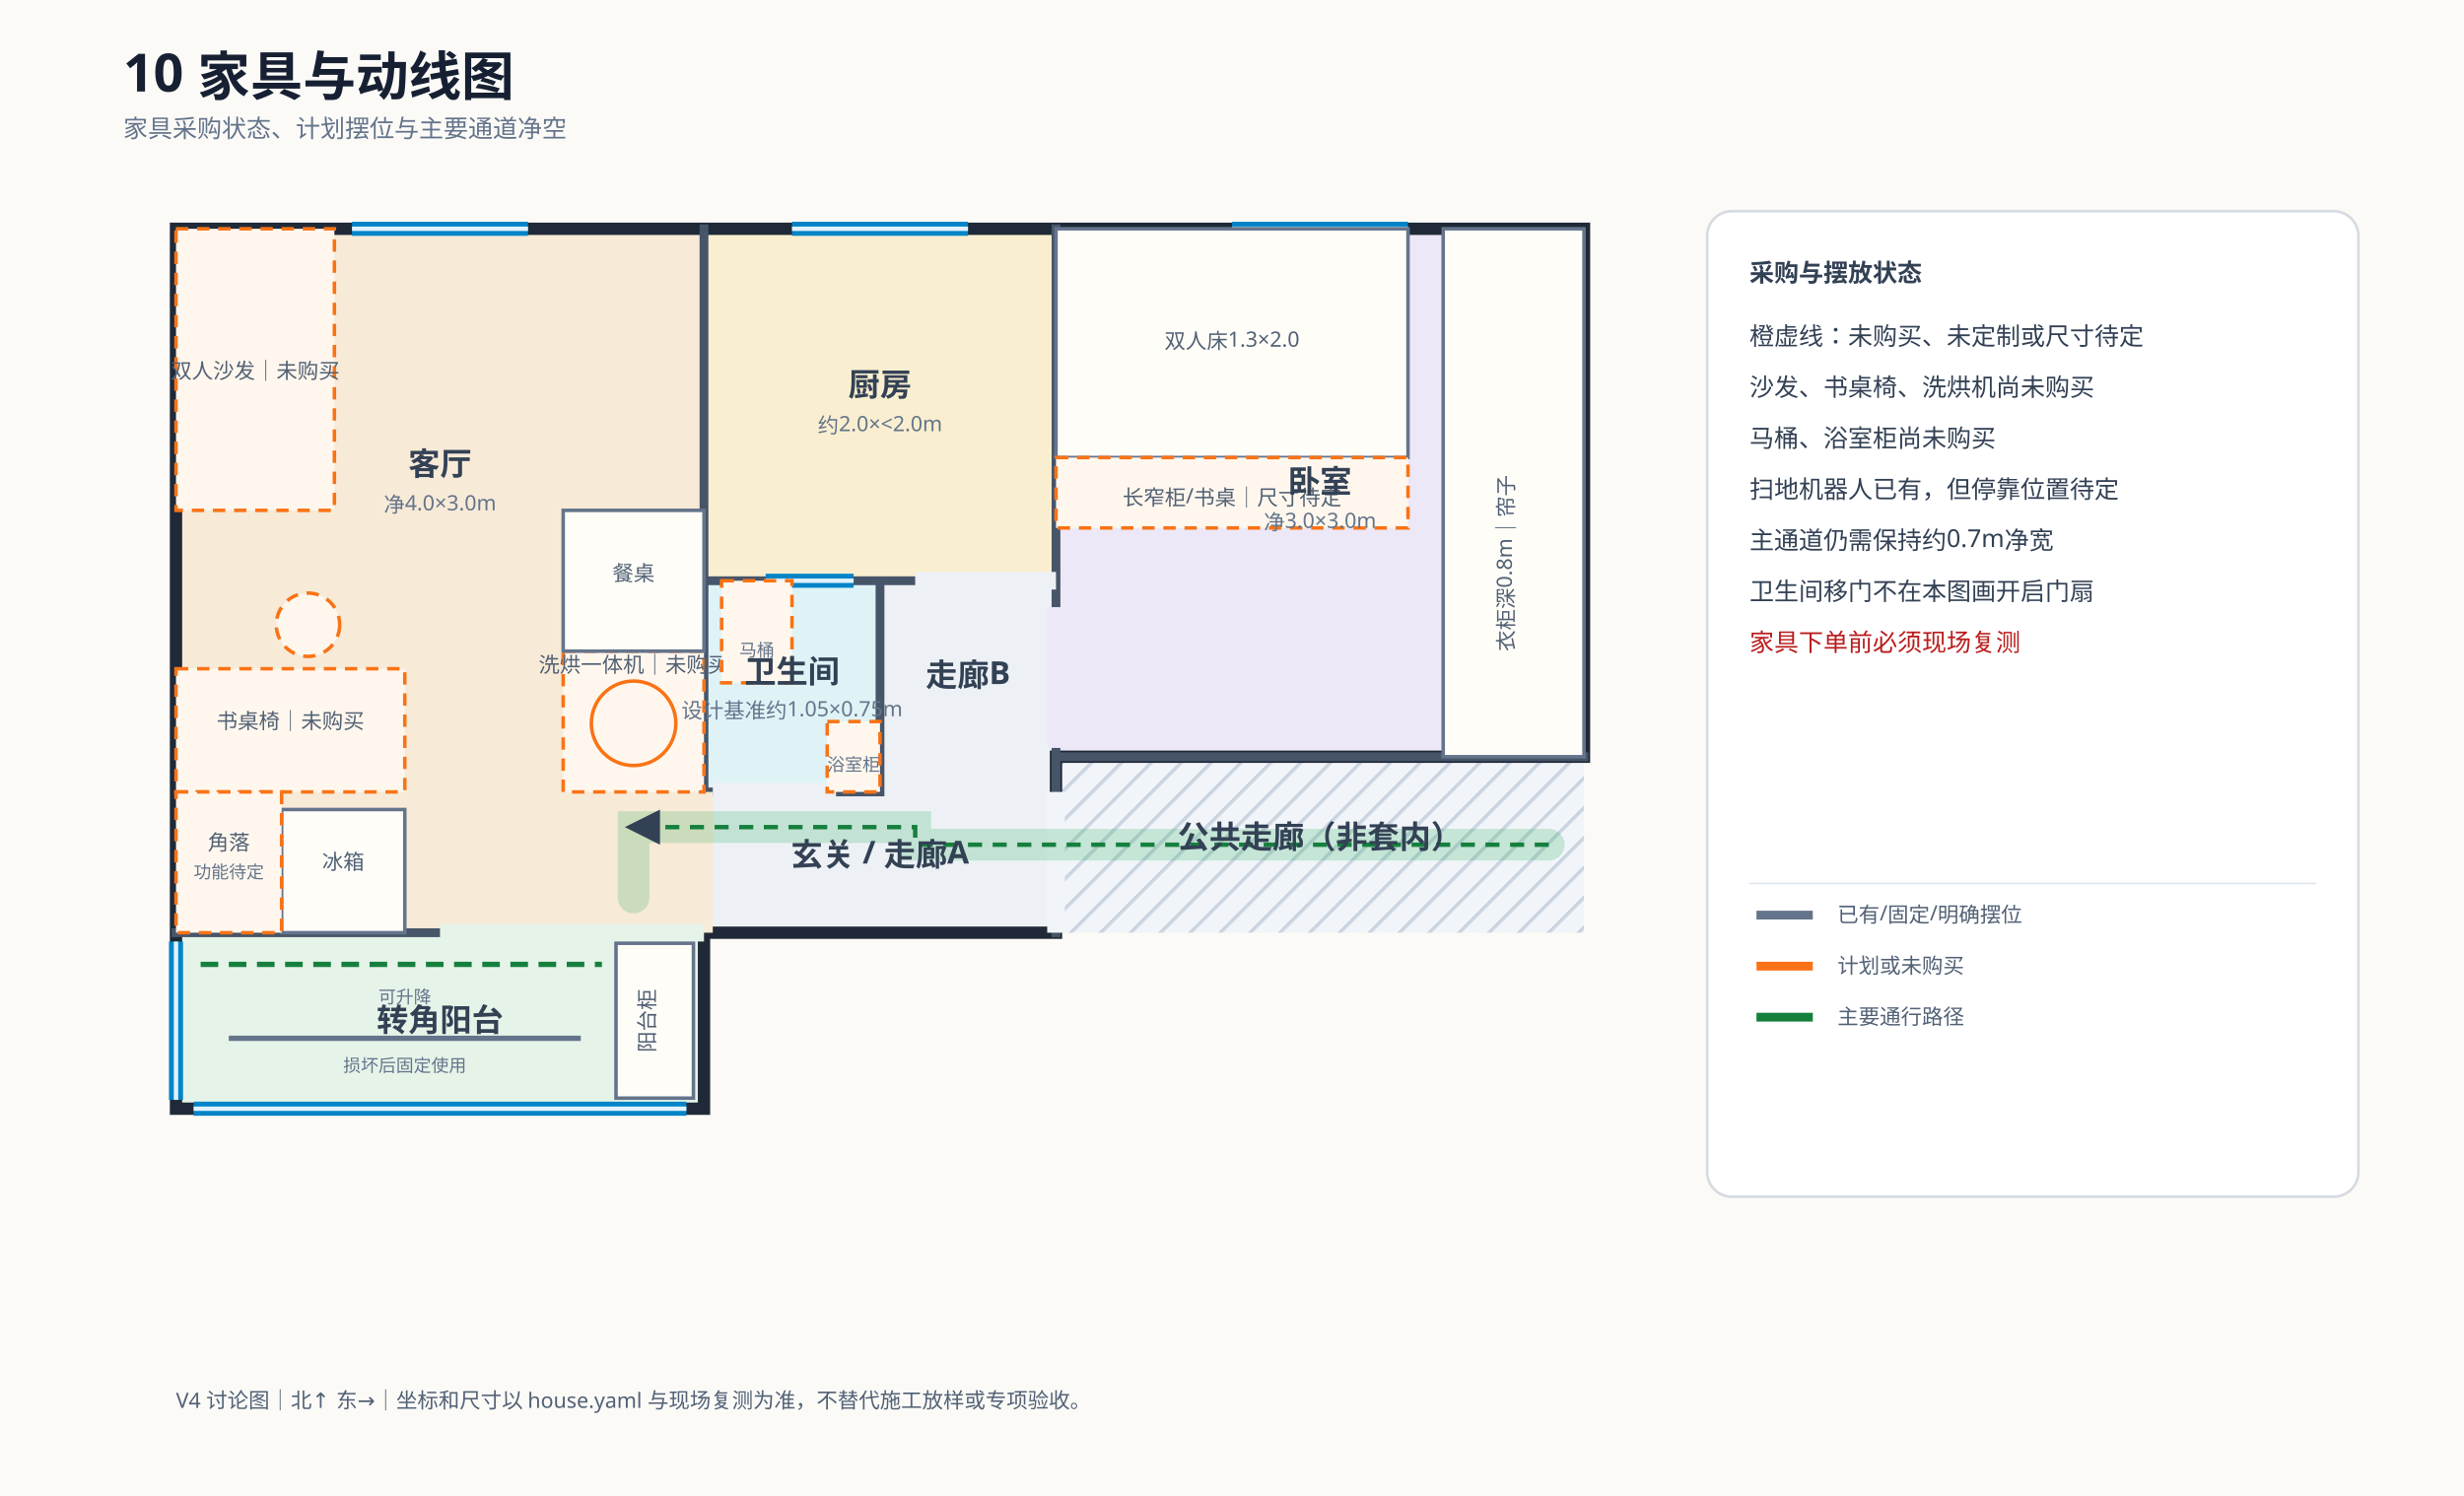
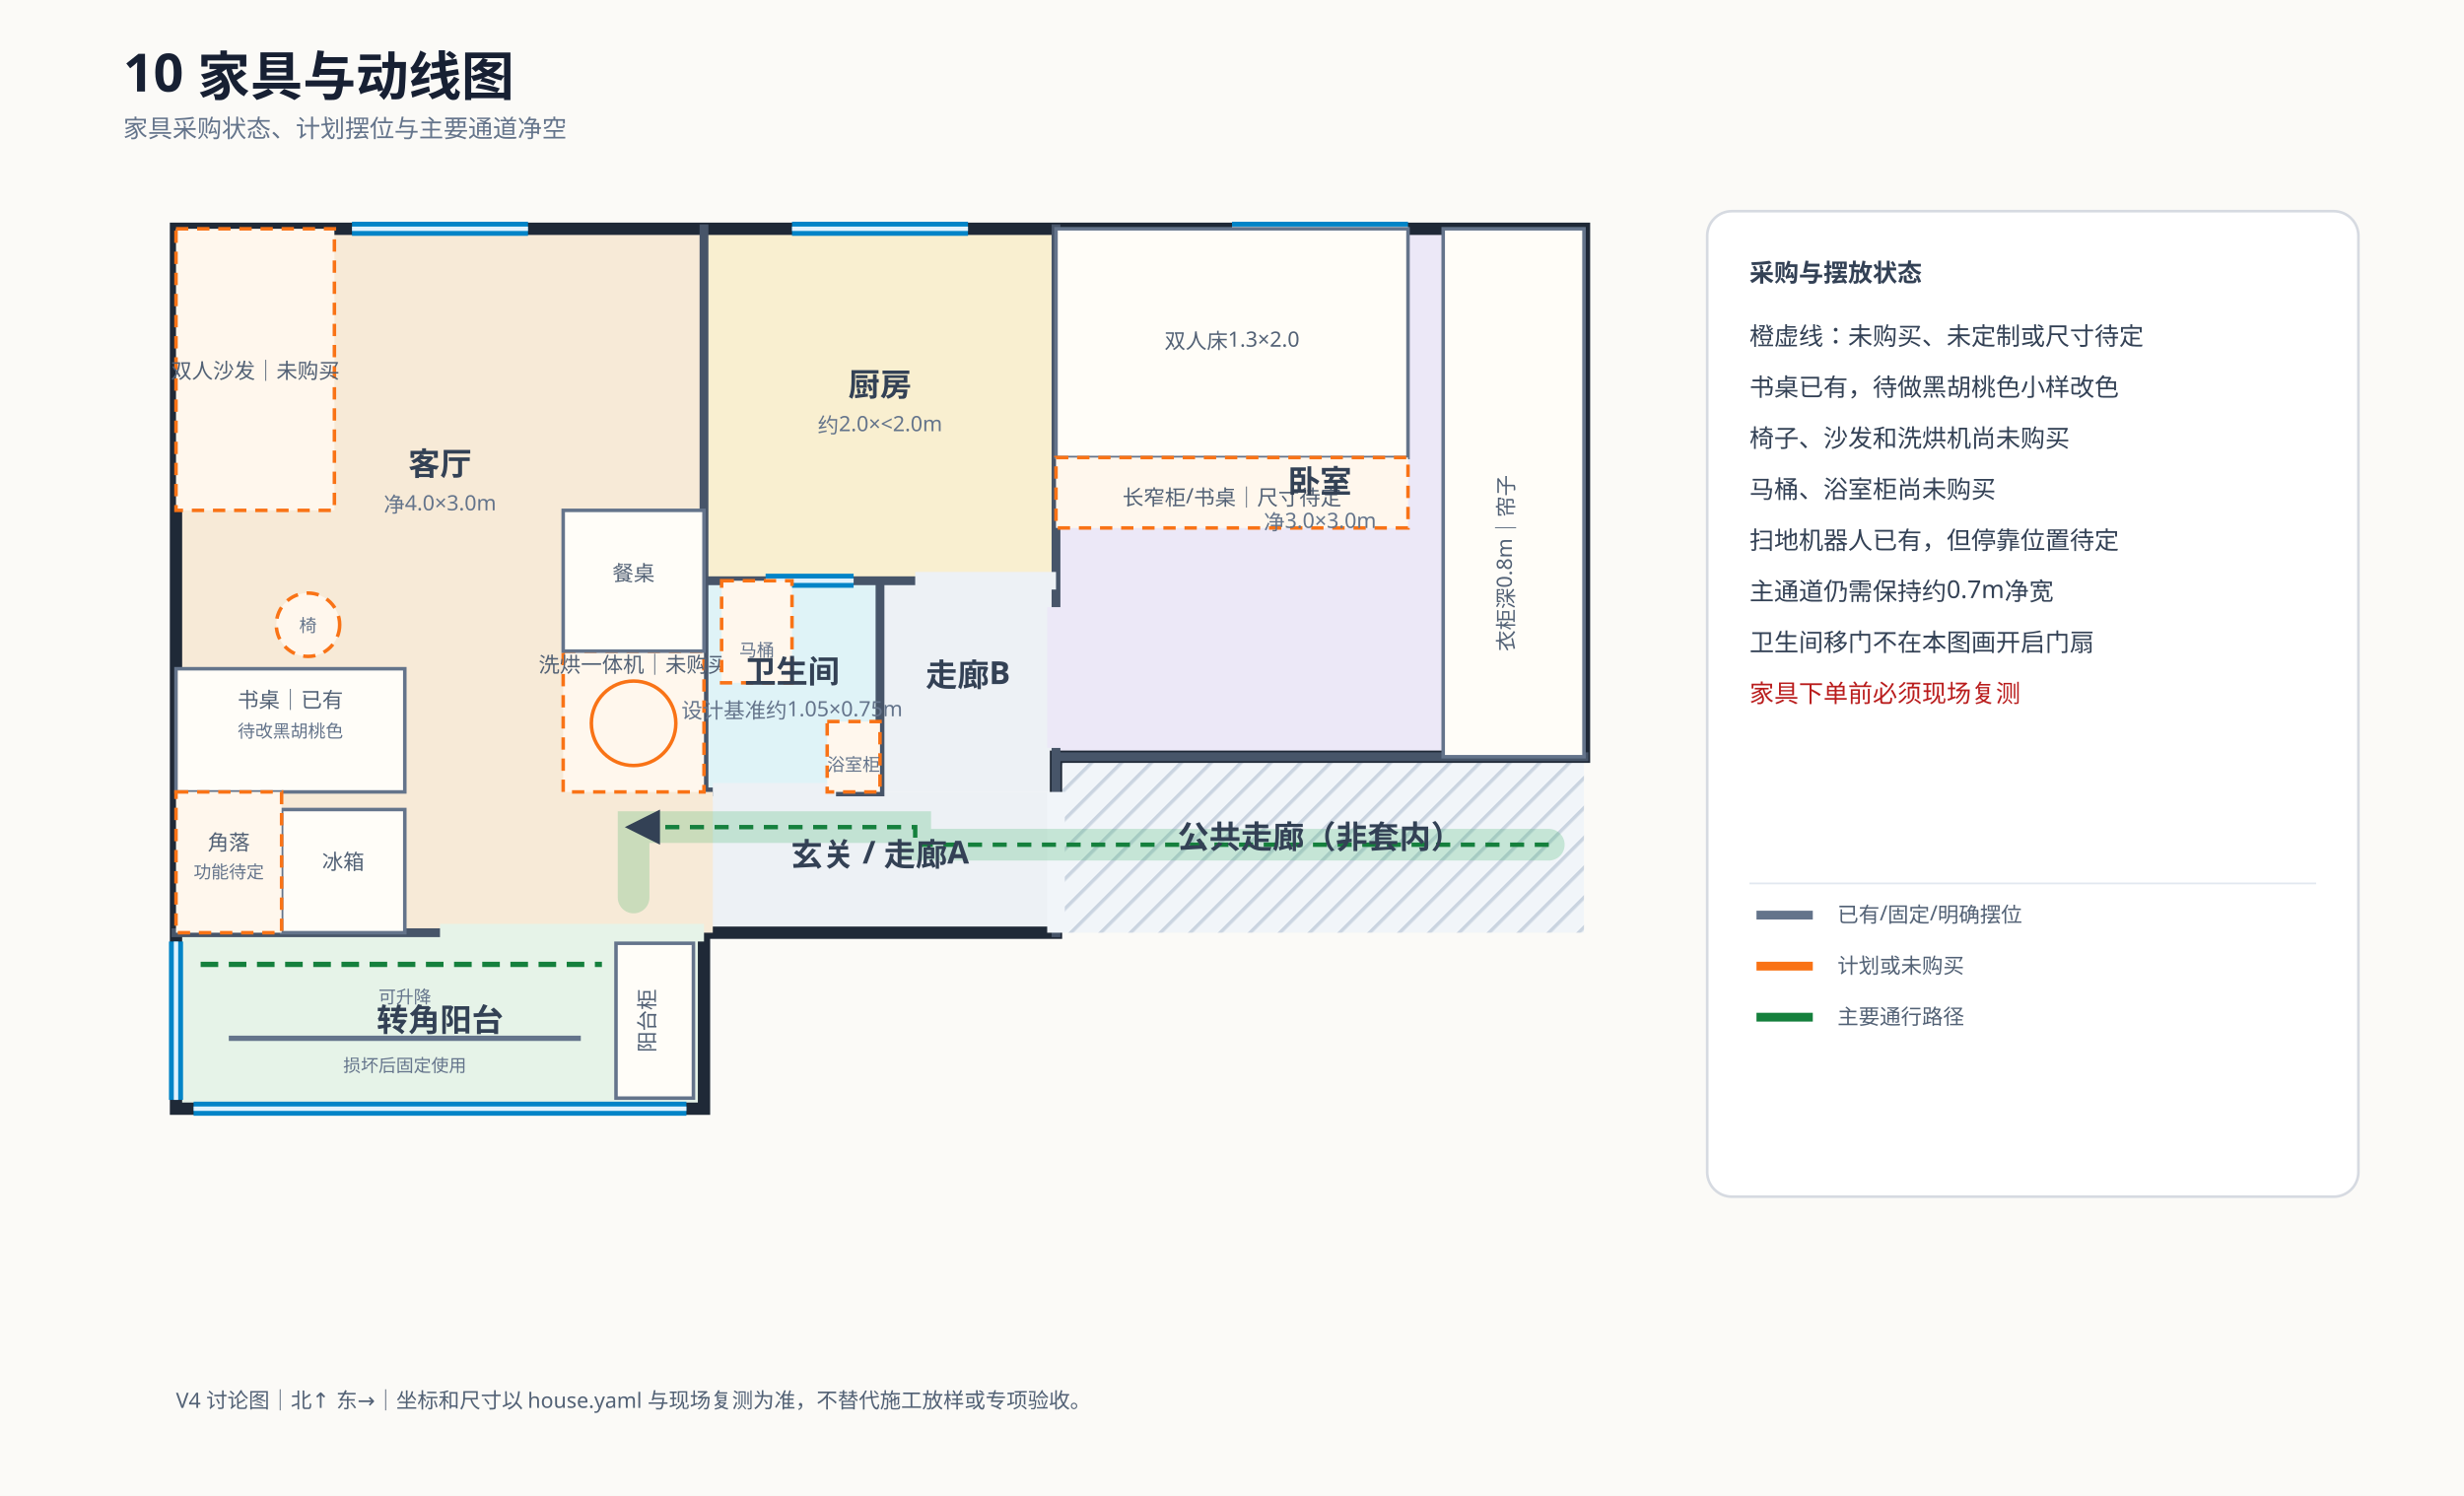
<svg xmlns="http://www.w3.org/2000/svg" width="1400" height="850" viewBox="0 0 1400 850" data-diagram-role="furniture-circulation" role="img">
  <defs>
    <pattern id="hatch" width="12" height="12" patternUnits="userSpaceOnUse" patternTransform="rotate(45)">
      <rect width="12" height="12" fill="#f1f5f9" />
      <line y2="12" stroke="#cbd5e1" stroke-width="4" />
    </pattern>
    <pattern id="danger" width="10" height="10" patternUnits="userSpaceOnUse" patternTransform="rotate(45)">
      <rect width="10" height="10" fill="#fff1f2" />
      <line y2="10" stroke="#fecaca" stroke-width="3" />
    </pattern>
    <marker id="arrow" markerWidth="8" markerHeight="8" refX="6" refY="4" orient="auto">
      <path d="M0 0L8 4 0 8z" fill="#334155" />
    </marker>
    <marker id="blue-arrow" markerWidth="8" markerHeight="8" refX="6" refY="4" orient="auto">
      <path d="M0 0L8 4 0 8z" fill="#2563eb" />
    </marker>
    <style>
    text{font-family:"Source Han Sans SC","Heiti SC","Arial Unicode MS",sans-serif}
    .wall{fill:none;stroke:#1f2937;stroke-width:7;stroke-linecap:square;stroke-linejoin:miter}
    .iw{fill:none;stroke:#475569;stroke-width:5;stroke-linecap:square}
    .win{stroke:#0284c7;stroke-width:8}.winc{stroke:#e0f2fe;stroke-width:2.5}
    .title{font-size:30px;font-weight:750;fill:#172033}.subtitle{font-size:14px;fill:#64748b}
    .room{font-size:18px;font-weight:750;fill:#334155;text-anchor:middle}.roomsub{font-size:12px;fill:#64748b;text-anchor:middle}
    .note{font-size:14px;fill:#334155}.small{font-size:12px;fill:#526175}.micro{font-size:10px;fill:#64748b}
    .panel{fill:#fff;stroke:#d6dae1;stroke-width:1.5}.fixed{fill:#fffdf8;stroke:#64748b;stroke-width:2}
    .planned{fill:#fff7ed;stroke:#f97316;stroke-width:2;stroke-dasharray:7 5}
    .water{fill:none;stroke:#0284c7;stroke-width:4}.hot{fill:none;stroke:#dc2626;stroke-width:4}
    .drain{fill:none;stroke:#0f766e;stroke-width:5}.gas{fill:none;stroke:#ea580c;stroke-width:4}
    .power{fill:none;stroke:#2563eb;stroke-width:3}.network{fill:none;stroke:#7c3aed;stroke-width:3;stroke-dasharray:7 5}
    .danger{fill:#fff1f2;stroke:#dc2626;stroke-width:2}.cat{fill:none;stroke:#16a34a;stroke-width:6;stroke-dasharray:8 5}
    .dim{fill:none;stroke:#64748b;stroke-width:1.5}.dimtext{font-size:12px;fill:#475569;text-anchor:middle}
    .center{text-anchor:middle}.bold{font-weight:700}.orange{fill:#c2410c}.red{fill:#b91c1c}.blue{fill:#1d4ed8}.green{fill:#15803d}.purple{fill:#6d28d9}
  </style>
  </defs>
  <rect width="1400" height="850" fill="#fbfaf7" />
  <text x="70" y="52" class="title">10 家具与动线图</text>
  <text x="70" y="78" class="subtitle">家具采购状态、计划摆位与主要通道净空</text>
  <rect x="100" y="130" width="300" height="400" fill="#f7ead7" />
  <rect x="100" y="530" width="300" height="100" fill="#e6f3e8" />
  <rect x="400" y="130" width="200" height="200" fill="#f9efd0" />
  <rect x="400" y="330" width="100" height="120" fill="#dff3f7" />
  <rect x="500" y="330" width="100" height="120" fill="#edf1f5" />
  <rect x="400" y="450" width="200" height="80" fill="#edf1f5" />
  <rect x="600" y="130" width="300" height="300" fill="#ece8f7" />
  <rect x="600" y="430" width="300" height="100" fill="url(#hatch)" />
  <path class="wall" d="M100 130H900V430H600V530H400V630H100Z" />
  <path class="iw" d="M400 130V450M400 330H520M500 330V450M400 450H405M475 450H500M600 130V345M600 425V530M600 430H900M100 530H250" />
  <g data-connection="hall-a-b-open" />
  <path d="M400 450V530" stroke="#f7ead7" stroke-width="10" />
  <path d="M520 330H600" stroke="#edf1f5" stroke-width="10" />
  <path d="M405 450H475" stroke="#edf1f5" stroke-width="10" />
  <path d="M600 345V425" stroke="#ece8f7" stroke-width="10" />
  <path d="M600 450V530" stroke="#f1f5f9" stroke-width="10" />
  <path d="M250 530H400" stroke="#e6f3e8" stroke-width="10" />
  <path class="win" d="M200 130H300M450 130H550M700 130H800M100 535V625M110 630H390M435 330H485" />
  <path class="winc" d="M200 130H300M450 130H550M700 130H800M100 535V625M110 630H390M435 330H485" />
  <path d="M880 480H520V470H360V510" fill="none" stroke="#16a34a" stroke-width="18" opacity=".20" stroke-linecap="round" />
  <path d="M880 480H520V470H360" fill="none" stroke="#15803d" stroke-width="2.5" stroke-dasharray="8 6" marker-end="url(#arrow)" />
  <rect x="100" y="130" width="90" height="160" class="planned" data-status="not-purchased" />
  <text x="145" y="215" class="small center">双人沙发｜未购买</text>
-   <rect x="100" y="380" width="130" height="70" class="planned" data-status="not-purchased" />
-   <text x="165" y="414" class="small center">书桌椅｜未购买</text>
+   <rect x="100" y="380" width="130" height="70" class="fixed" data-status="existing-to-refinish" />
+   <text x="165" y="402" class="small center">书桌｜已有</text>
+   <text x="165" y="419" class="micro center">待改黑胡桃色</text>
  <circle cx="175" cy="355" r="18" class="planned" data-status="not-purchased" />
+   <text x="175" y="359" class="micro center">椅</text>
  <rect x="160" y="460" width="70" height="70" class="fixed" />
  <text x="195" y="494" class="small center">冰箱</text>
  <rect x="100" y="450" width="60" height="80" class="planned" />
  <text x="130" y="483" class="small center">角落</text>
  <text x="130" y="499" class="micro center">功能待定</text>
  <rect x="320" y="370" width="80" height="80" class="planned" data-status="not-purchased" />
  <circle cx="360" cy="411" r="24" fill="none" stroke="#f97316" stroke-width="2" />
  <text x="360" y="382" class="small center">洗烘一体机｜未购买</text>
  <rect x="320" y="290" width="80" height="80" class="fixed" />
  <text x="360" y="330" class="small center">餐桌</text>
  <rect x="600" y="130" width="200" height="130" class="fixed" />
  <text x="700" y="198" class="small center">双人床1.3×2.0</text>
  <rect x="820" y="130" width="80" height="300" class="fixed" />
  <text x="860" y="320" class="small center" transform="rotate(-90 860 320)">衣柜深0.8m｜帘子</text>
  <rect x="600" y="260" width="200" height="40" class="planned" />
  <text x="700" y="287" class="small center">长窄柜/书桌｜尺寸待定</text>
  <rect x="410" y="330" width="40" height="58" class="planned" data-status="not-purchased" />
  <text x="430" y="373" class="micro center">马桶</text>
  <rect x="470" y="410" width="30" height="40" class="planned" data-status="not-purchased" />
  <text x="485" y="438" class="micro center">浴室柜</text>
  <rect x="350" y="536" width="44" height="88" class="fixed" />
  <text x="372" y="580" class="small center" transform="rotate(-90 372 580)">阳台柜</text>
  <path d="M114 548H342" stroke="#15803d" stroke-width="3" stroke-dasharray="10 6" />
  <text x="230" y="570" class="micro center">可升降</text>
  <path d="M130 590H330" stroke="#64748b" stroke-width="3" />
  <text x="230" y="609" class="micro center">损坏后固定使用</text>
  <circle cx="1000" cy="720" r="0" fill="none" />
  <text x="250" y="270" class="room">客厅</text>
  <text x="250" y="291" class="roomsub">净4.0×3.0m</text>
  <text x="500" y="225" class="room">厨房</text>
  <text x="500" y="246" class="roomsub">约2.0×&lt;2.0m</text>
  <text x="450" y="388" class="room">卫生间</text>
  <text x="450" y="408" class="roomsub">设计基准约1.05×0.75m</text>
  <text x="750" y="280" class="room">卧室</text>
  <text x="750" y="301" class="roomsub">净3.0×3.0m</text>
  <text x="550" y="390" class="room">走廊B</text>
  <text x="500" y="492" class="room">玄关 / 走廊A</text>
  <text x="250" y="586" class="room">转角阳台</text>
  <text x="750" y="482" class="room">公共走廊（非套内）</text>
  <rect x="970" y="120" width="370" height="560" rx="14" class="panel" />
  <text x="994" y="160" class="note bold">采购与摆放状态</text>
  <text x="994" y="196" class="note">橙虚线：未购买、未定制或尺寸待定</text>
-   <text x="994" y="225" class="note">沙发、书桌椅、洗烘机尚未购买</text>
-   <text x="994" y="254" class="note">马桶、浴室柜尚未购买</text>
-   <text x="994" y="283" class="note">扫地机器人已有，但停靠位置待定</text>
-   <text x="994" y="312" class="note">主通道仍需保持约0.7m净宽</text>
-   <text x="994" y="341" class="note">卫生间移门不在本图画开启门扇</text>
-   <text x="994" y="370" class="note red">家具下单前必须现场复测</text>
+   <text x="994" y="225" class="note">书桌已有，待做黑胡桃色小样改色</text>
+   <text x="994" y="254" class="note">椅子、沙发和洗烘机尚未购买</text>
+   <text x="994" y="283" class="note">马桶、浴室柜尚未购买</text>
+   <text x="994" y="312" class="note">扫地机器人已有，但停靠位置待定</text>
+   <text x="994" y="341" class="note">主通道仍需保持约0.7m净宽</text>
+   <text x="994" y="370" class="note">卫生间移门不在本图画开启门扇</text>
+   <text x="994" y="399" class="note red">家具下单前必须现场复测</text>
  <line x1="994" y1="502" x2="1316" y2="502" stroke="#e2e8f0" />
  <line x1="998" y1="520" x2="1030" y2="520" stroke="#64748b" stroke-width="5" />
  <text x="1044" y="524" class="small">已有/固定/明确摆位</text>
  <line x1="998" y1="549" x2="1030" y2="549" stroke="#f97316" stroke-width="5" />
  <text x="1044" y="553" class="small">计划或未购买</text>
  <line x1="998" y1="578" x2="1030" y2="578" stroke="#15803d" stroke-width="5" />
  <text x="1044" y="582" class="small">主要通行路径</text>
  <text x="100" y="800" class="small">V4 讨论图｜北↑ 东→｜坐标和尺寸以 house.yaml 与现场复测为准，不替代施工放样或专项验收。</text>
</svg>
